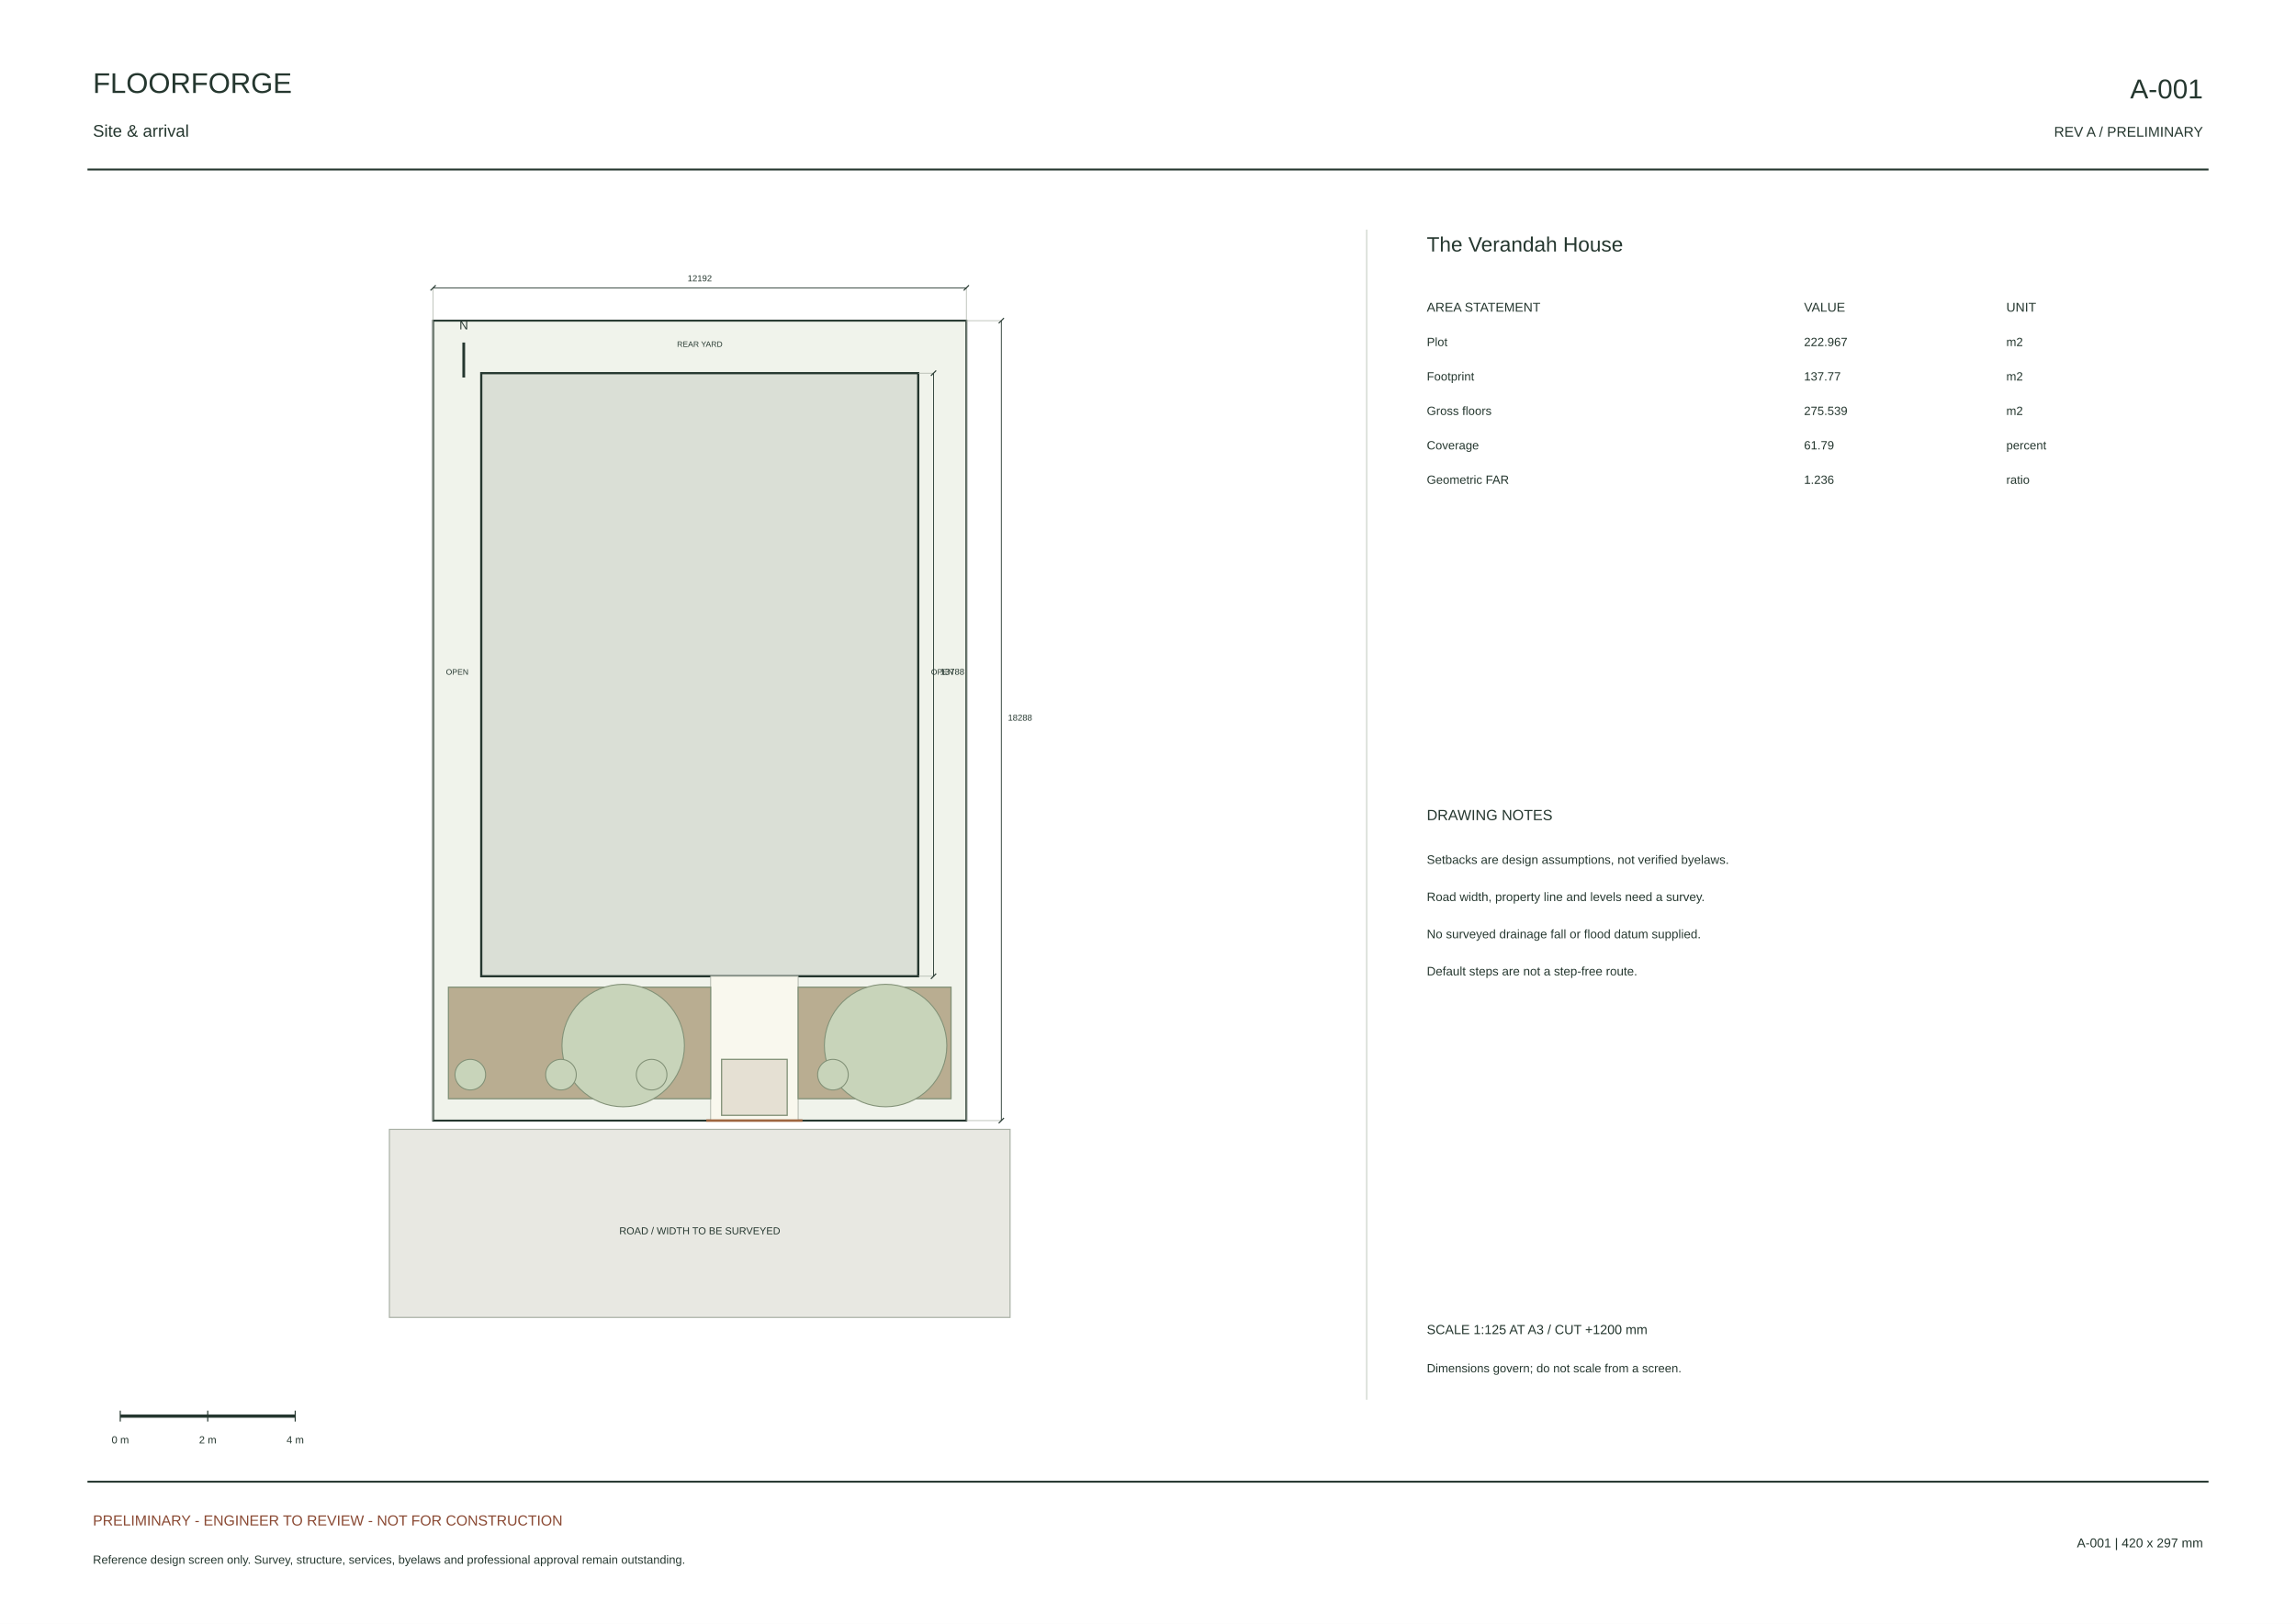
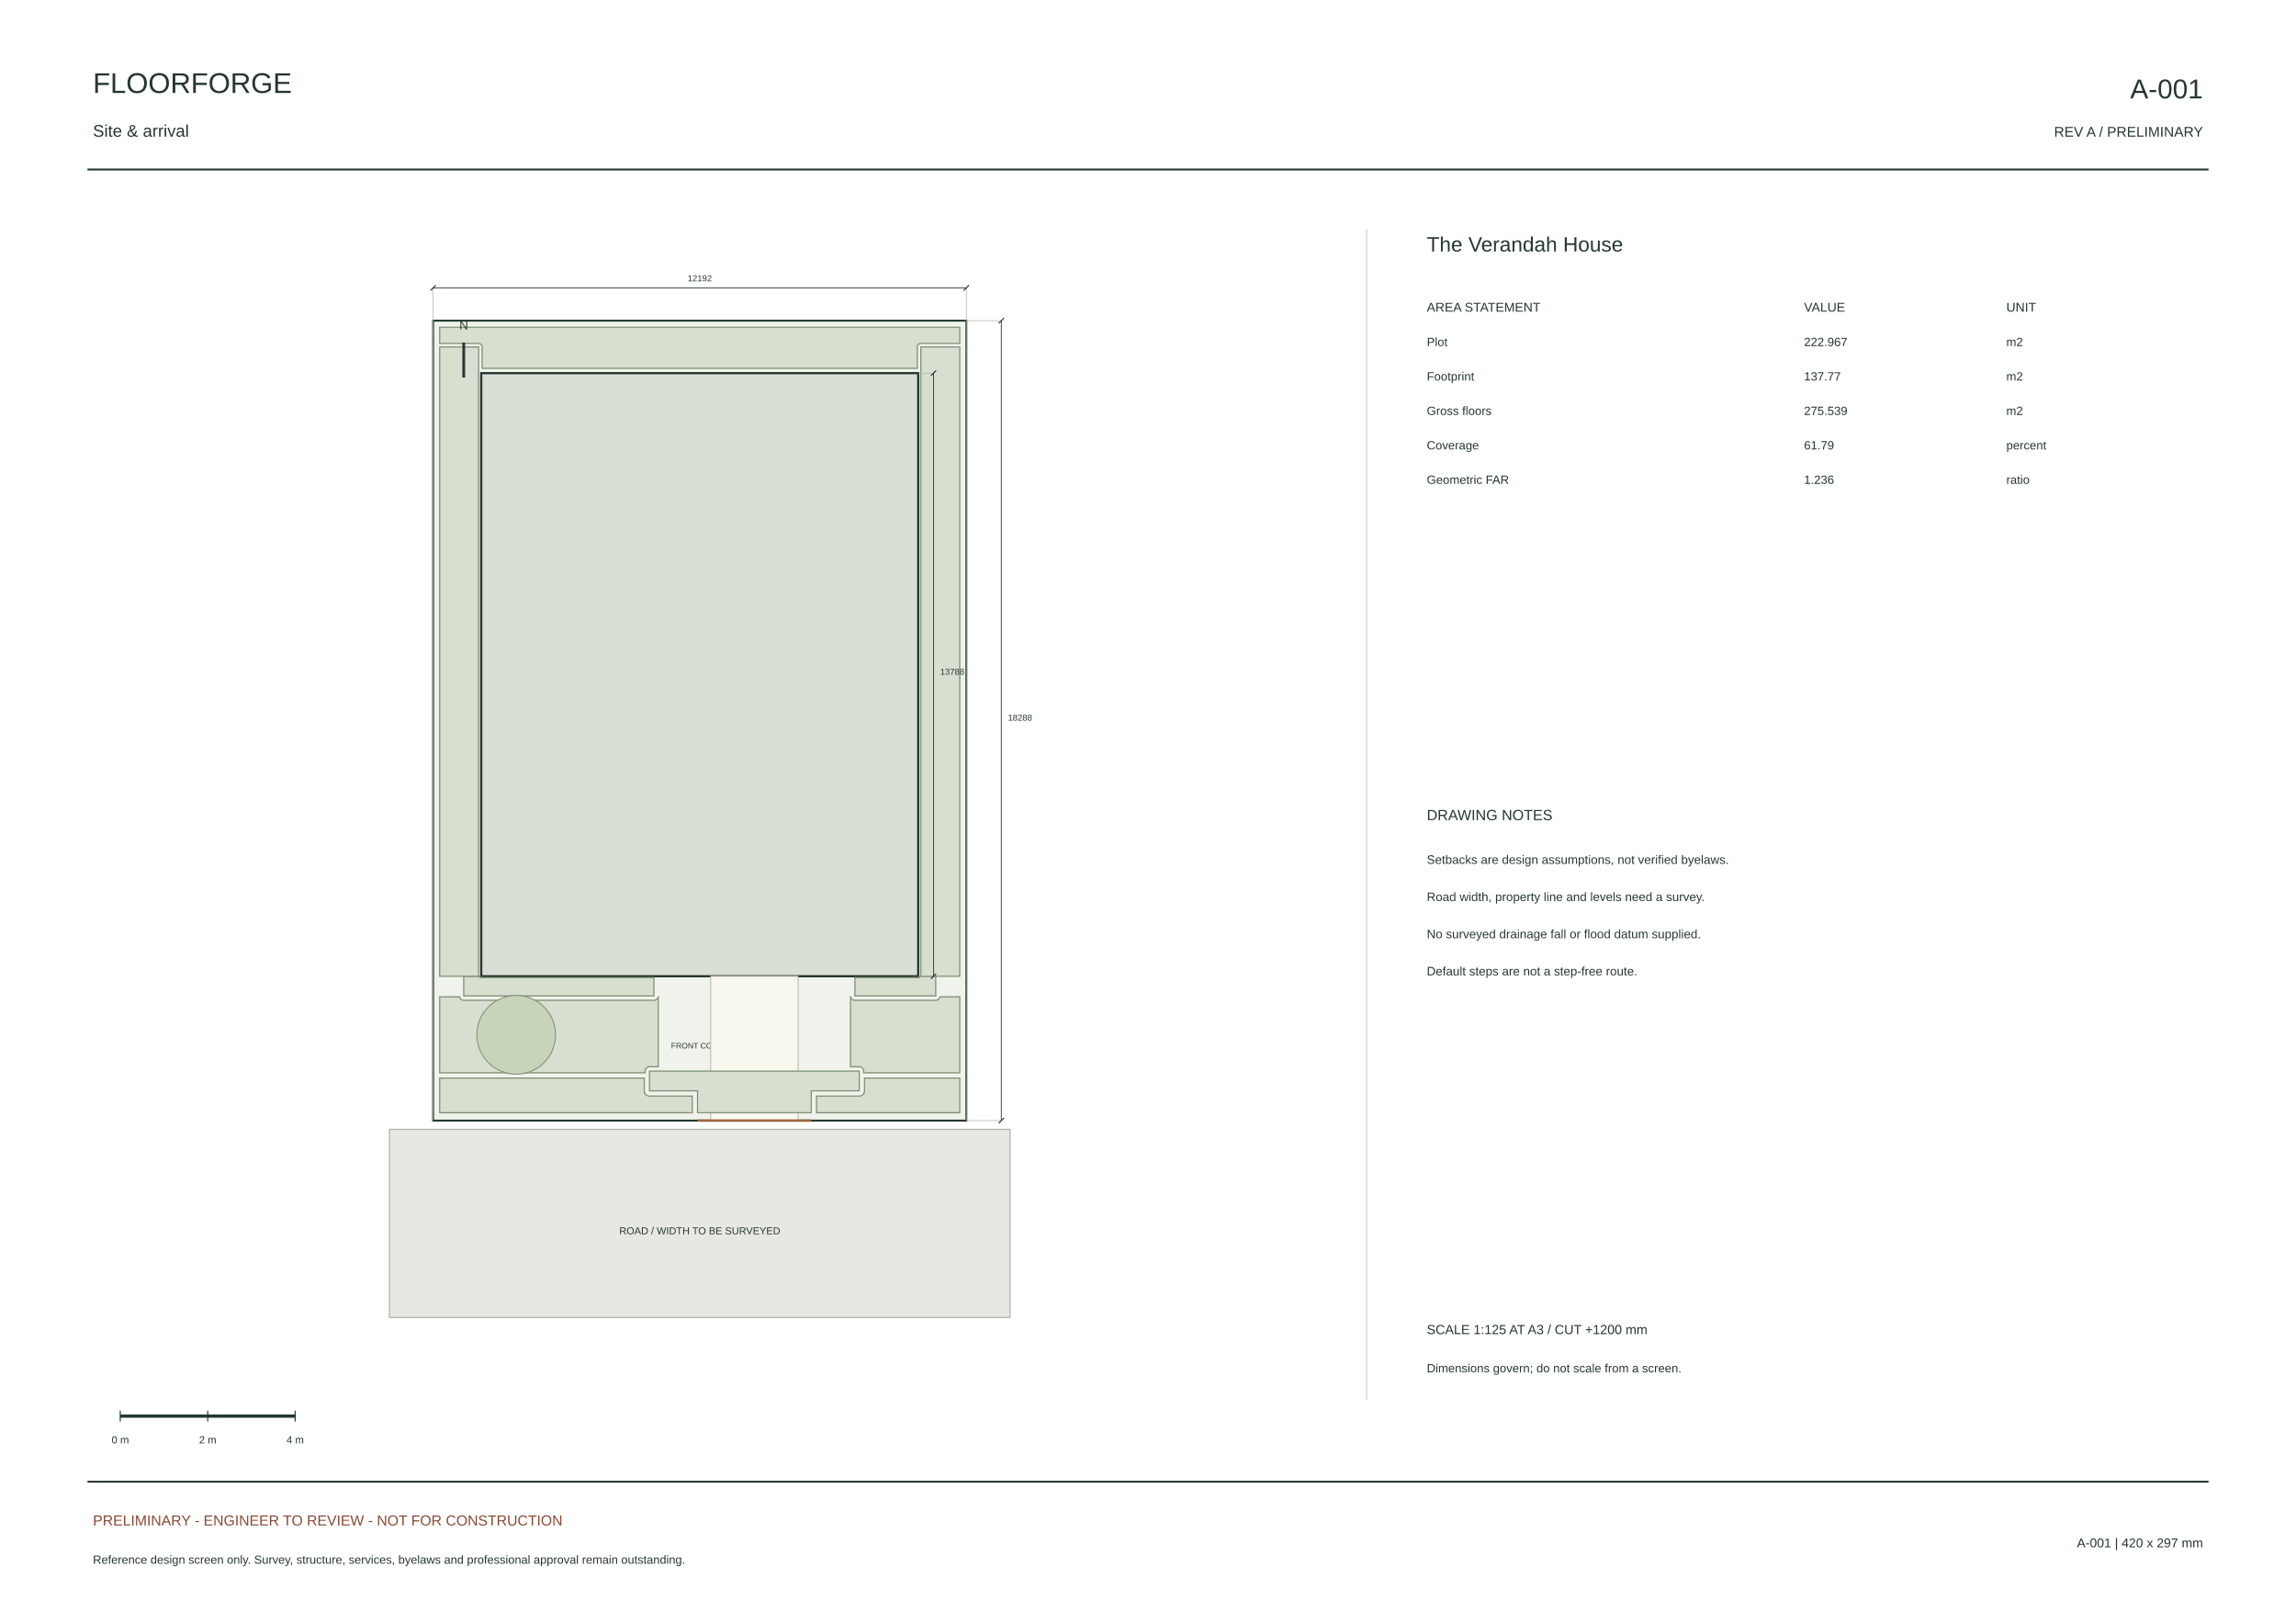
<svg xmlns="http://www.w3.org/2000/svg" width="420mm" height="297mm" viewBox="0 0 420 297">
  <rect width="420" height="297" fill="white" />
  <g font-family="Arial,Helvetica,sans-serif">
    <path d="M 16 31 H 404 M 16 271 H 404" stroke="#25372f" stroke-width=".35" />
    <text x="17" y="17" fill="#25372f" font-size="5.2" text-anchor="start">FLOORFORGE</text>
    <text x="17" y="25" fill="#25372f" font-size="3.1" text-anchor="start">Site &amp; arrival</text>
    <text x="403" y="18" fill="#25372f" font-size="5" text-anchor="end">A-001</text>
    <text x="403" y="25" fill="#25372f" font-size="2.6" text-anchor="end">REV A / PRELIMINARY</text>
    <polygon points="176.768,204.952 176.768,58.648 79.232,58.648 79.232,204.952 176.768,204.952" fill="#f0f3eb" stroke="#25372f" stroke-width="0.35" />
    <polygon points="167.968,178.552 167.968,68.248 88.032,68.248 88.032,178.552" fill="#dadfd6" stroke="#25372f" stroke-width="0.4" />
    <text x="128" y="191.752" fill="#25372f" font-size="1.45" text-anchor="middle">FRONT COURT</text>
    <text x="83.632" y="123.4" fill="#25372f" font-size="1.45" text-anchor="middle">OPEN</text>
    <text x="172.368" y="123.4" fill="#25372f" font-size="1.45" text-anchor="middle">OPEN</text>
    <text x="128" y="63.448" fill="#25372f" font-size="1.45" text-anchor="middle">REAR YARD</text>
    <polygon points="71.232,240.952 184.768,240.952 184.768,206.552 71.232,206.552" fill="#e8e8e2" stroke="#a8afa4" stroke-width="0.2" />
    <text x="128" y="225.752" fill="#25372f" font-size="1.84" text-anchor="middle">ROAD / WIDTH TO BE SURVEYED</text>
    <polygon points="130,204.952 146,204.952 146,178.552 130,178.552" fill="#f9f8ee" stroke="#a8afa4" stroke-width="0.15" />
-     <polygon points="144,203.992 144,193.752 132,193.752 132,203.992" fill="#e5e0d3" stroke="#819076" stroke-width="0.22" />
-     <polygon points="130,200.952 130,180.552 82.032,180.552 82.032,200.952" fill="#b9ad91" stroke="#819076" stroke-width="0.22" />
-     <polygon points="173.968,200.952 173.968,180.552 146,180.552 146,200.952" fill="#b9ad91" stroke="#819076" stroke-width="0.22" />
-     <polygon points="125.2,191.224 125.146,192.322 124.985,193.409 124.718,194.475 124.347,195.51 123.877,196.504 123.312,197.446 122.658,198.329 121.92,199.144 121.105,199.882 120.222,200.536 119.28,201.101 118.286,201.571 117.251,201.942 116.185,202.209 115.098,202.37 114,202.424 112.902,202.37 111.815,202.209 110.749,201.942 109.714,201.571 108.72,201.101 107.778,200.536 106.895,199.882 106.08,199.144 105.342,198.329 104.688,197.446 104.123,196.504 103.653,195.51 103.282,194.475 103.015,193.409 102.854,192.322 102.8,191.224 102.854,190.126 103.015,189.039 103.282,187.973 103.653,186.938 104.123,185.944 104.688,185.002 105.342,184.119 106.08,183.304 106.895,182.566 107.778,181.911 108.72,181.346 109.714,180.876 110.749,180.506 111.815,180.239 112.902,180.078 114,180.024 115.098,180.078 116.185,180.239 117.251,180.506 118.286,180.876 119.28,181.346 120.222,181.911 121.105,182.566 121.92,183.304 122.658,184.119 123.312,185.002 123.877,185.944 124.347,186.938 124.718,187.973 124.985,189.039 125.146,190.126 125.2,191.224" fill="#c8d4ba" stroke="#819076" stroke-width="0.18" />
-     <polygon points="173.2,191.224 173.146,192.322 172.985,193.409 172.718,194.475 172.347,195.51 171.877,196.504 171.312,197.446 170.658,198.329 169.92,199.144 169.105,199.882 168.222,200.536 167.28,201.101 166.286,201.571 165.251,201.942 164.185,202.209 163.098,202.37 162,202.424 160.902,202.37 159.815,202.209 158.749,201.942 157.714,201.571 156.72,201.101 155.778,200.536 154.895,199.882 154.08,199.144 153.342,198.329 152.688,197.446 152.123,196.504 151.653,195.51 151.282,194.475 151.015,193.409 150.854,192.322 150.8,191.224 150.854,190.126 151.015,189.039 151.282,187.973 151.653,186.938 152.123,185.944 152.688,185.002 153.342,184.119 154.08,183.304 154.895,182.566 155.778,181.911 156.72,181.346 157.714,180.876 158.749,180.506 159.815,180.239 160.902,180.078 162,180.024 163.098,180.078 164.185,180.239 165.251,180.506 166.286,180.876 167.28,181.346 168.222,181.911 169.105,182.566 169.92,183.304 170.658,184.119 171.312,185.002 171.877,185.944 172.347,186.938 172.718,187.973 172.985,189.039 173.146,190.126 173.2,191.224" fill="#c8d4ba" stroke="#819076" stroke-width="0.18" />
-     <polygon points="88.832,196.552 88.819,196.826 88.778,197.098 88.711,197.365 88.619,197.624 88.501,197.872 88.36,198.108 88.196,198.328 88.012,198.532 87.808,198.716 87.588,198.88 87.352,199.021 87.103,199.139 86.845,199.231 86.578,199.298 86.306,199.339 86.032,199.352 85.758,199.339 85.486,199.298 85.219,199.231 84.96,199.139 84.712,199.021 84.476,198.88 84.256,198.716 84.052,198.532 83.868,198.328 83.704,198.108 83.563,197.872 83.445,197.624 83.353,197.365 83.286,197.098 83.246,196.826 83.232,196.552 83.246,196.278 83.286,196.006 83.353,195.739 83.445,195.481 83.563,195.232 83.704,194.996 83.868,194.776 84.052,194.572 84.256,194.388 84.476,194.224 84.712,194.083 84.96,193.965 85.219,193.873 85.486,193.806 85.758,193.766 86.032,193.752 86.306,193.766 86.578,193.806 86.845,193.873 87.103,193.965 87.352,194.083 87.588,194.224 87.808,194.388 88.012,194.572 88.196,194.776 88.36,194.996 88.501,195.232 88.619,195.481 88.711,195.739 88.778,196.006 88.819,196.278 88.832,196.552" fill="#c8d4ba" stroke="#819076" stroke-width="0.18" />
-     <polygon points="105.416,196.552 105.403,196.826 105.362,197.098 105.295,197.365 105.203,197.624 105.085,197.872 104.944,198.108 104.78,198.328 104.596,198.532 104.392,198.716 104.172,198.88 103.936,199.021 103.688,199.139 103.429,199.231 103.162,199.298 102.89,199.339 102.616,199.352 102.342,199.339 102.07,199.298 101.803,199.231 101.544,199.139 101.296,199.021 101.06,198.88 100.84,198.716 100.636,198.532 100.452,198.328 100.288,198.108 100.147,197.872 100.029,197.624 99.937,197.365 99.87,197.098 99.829,196.826 99.816,196.552 99.829,196.278 99.87,196.006 99.937,195.739 100.029,195.481 100.147,195.232 100.288,194.996 100.452,194.776 100.636,194.572 100.84,194.388 101.06,194.224 101.296,194.083 101.544,193.965 101.803,193.873 102.07,193.806 102.342,193.766 102.616,193.752 102.89,193.766 103.162,193.806 103.429,193.873 103.688,193.965 103.936,194.083 104.172,194.224 104.392,194.388 104.596,194.572 104.78,194.776 104.944,194.996 105.085,195.232 105.203,195.481 105.295,195.739 105.362,196.006 105.403,196.278 105.416,196.552" fill="#c8d4ba" stroke="#819076" stroke-width="0.18" />
-     <polygon points="122,196.552 121.987,196.826 121.946,197.098 121.879,197.365 121.787,197.624 121.669,197.872 121.528,198.108 121.364,198.328 121.18,198.532 120.976,198.716 120.756,198.88 120.52,199.021 120.272,199.139 120.013,199.231 119.746,199.298 119.474,199.339 119.2,199.352 118.926,199.339 118.654,199.298 118.387,199.231 118.129,199.139 117.88,199.021 117.644,198.88 117.424,198.716 117.22,198.532 117.036,198.328 116.872,198.108 116.731,197.872 116.613,197.624 116.521,197.365 116.454,197.098 116.413,196.826 116.4,196.552 116.413,196.278 116.454,196.006 116.521,195.739 116.613,195.481 116.731,195.232 116.872,194.996 117.036,194.776 117.22,194.572 117.424,194.388 117.644,194.224 117.88,194.083 118.129,193.965 118.387,193.873 118.654,193.806 118.926,193.766 119.2,193.752 119.474,193.766 119.746,193.806 120.013,193.873 120.272,193.965 120.52,194.083 120.756,194.224 120.976,194.388 121.18,194.572 121.364,194.776 121.528,194.996 121.669,195.232 121.787,195.481 121.879,195.739 121.946,196.006 121.987,196.278 122,196.552" fill="#c8d4ba" stroke="#819076" stroke-width="0.18" />
-     <polygon points="155.168,196.552 155.155,196.826 155.114,197.098 155.047,197.365 154.955,197.624 154.837,197.872 154.696,198.108 154.532,198.328 154.348,198.532 154.144,198.716 153.924,198.88 153.688,199.021 153.44,199.139 153.181,199.231 152.914,199.298 152.642,199.339 152.368,199.352 152.094,199.339 151.822,199.298 151.555,199.231 151.297,199.139 151.048,199.021 150.812,198.88 150.592,198.716 150.388,198.532 150.204,198.328 150.04,198.108 149.899,197.872 149.781,197.624 149.689,197.365 149.622,197.098 149.582,196.826 149.568,196.552 149.582,196.278 149.622,196.006 149.689,195.739 149.781,195.481 149.899,195.232 150.04,194.996 150.204,194.776 150.388,194.572 150.592,194.388 150.812,194.224 151.048,194.083 151.297,193.965 151.555,193.873 151.822,193.806 152.094,193.766 152.368,193.752 152.642,193.766 152.914,193.806 153.181,193.873 153.44,193.965 153.688,194.083 153.924,194.224 154.144,194.388 154.348,194.572 154.532,194.776 154.696,194.996 154.837,195.232 154.955,195.481 155.047,195.739 155.114,196.006 155.155,196.278 155.168,196.552" fill="#c8d4ba" stroke="#819076" stroke-width="0.18" />
-     <path d="M 129.2 204.952 L 146.8 204.952" fill="none" stroke="#9e653f" stroke-width="0.45" />
+     <polygon points="127.6,199.512 118.816,199.512 118.816,195.904 157.184,195.904 157.184,199.512 148.4,199.512 148.4,203.512 127.6,203.512" fill="#d8dfd1" stroke="#819076" stroke-width="0.22" />
+     <polygon points="149.36,203.512 149.36,200.472 157.184,200.472 157.28,200.464 157.368,200.456 157.464,200.432 157.552,200.4 157.64,200.36 157.72,200.312 157.792,200.256 157.864,200.192 157.928,200.12 157.984,200.048 158.032,199.968 158.072,199.88 158.104,199.792 158.128,199.696 158.136,199.608 158.144,199.512 158.144,197.176 175.568,197.176 175.568,203.512" fill="#d8dfd1" stroke="#819076" stroke-width="0.22" />
+     <polygon points="117.856,197.176 117.856,199.512 117.864,199.608 117.872,199.696 117.896,199.792 117.928,199.88 117.968,199.968 118.016,200.048 118.072,200.12 118.136,200.192 118.208,200.256 118.28,200.312 118.36,200.36 118.448,200.4 118.536,200.432 118.632,200.456 118.72,200.464 118.816,200.472 126.64,200.472 126.64,203.512 80.432,203.512 80.432,197.176" fill="#d8dfd1" stroke="#819076" stroke-width="0.22" />
+     <polygon points="156.384,178.792 168.208,178.792 168.208,178.552 171.168,178.552 171.168,182.152 156.384,182.152" fill="#d8dfd1" stroke="#819076" stroke-width="0.22" />
+     <polygon points="119.616,182.152 84.832,182.152 84.832,178.552 87.792,178.552 87.792,178.792 119.616,178.792" fill="#d8dfd1" stroke="#819076" stroke-width="0.22" />
+     <polygon points="157.984,196.216 157.984,195.904 157.984,195.824 157.968,195.744 157.952,195.672 157.92,195.6 157.888,195.528 157.848,195.456 157.8,195.4 157.752,195.336 157.688,195.288 157.632,195.24 157.56,195.2 157.488,195.168 157.416,195.136 157.344,195.12 157.264,195.104 157.184,195.104 155.584,195.104 155.584,182.312 155.6,182.312 155.616,182.384 155.648,182.456 155.68,182.528 155.72,182.6 155.768,182.656 155.816,182.72 155.88,182.768 155.936,182.816 156.008,182.856 156.08,182.888 156.152,182.92 156.224,182.936 156.304,182.952 156.384,182.952 171.168,182.952 171.248,182.952 171.328,182.936 171.4,182.92 171.472,182.888 171.544,182.856 171.616,182.816 171.672,182.768 171.736,182.72 171.784,182.656 171.832,182.6 171.872,182.528 171.904,182.456 171.936,182.384 171.952,182.312 175.568,182.312 175.568,196.216" fill="#d8dfd1" stroke="#819076" stroke-width="0.22" />
+     <polygon points="118.816,195.104 118.736,195.104 118.656,195.12 118.584,195.136 118.512,195.168 118.44,195.2 118.368,195.24 118.312,195.288 118.248,195.336 118.2,195.4 118.152,195.456 118.112,195.528 118.08,195.6 118.048,195.672 118.032,195.744 118.016,195.824 118.016,195.904 118.016,196.216 80.432,196.216 80.432,182.312 84.048,182.312 84.064,182.384 84.096,182.456 84.128,182.528 84.168,182.6 84.216,182.656 84.264,182.72 84.328,182.768 84.384,182.816 84.456,182.856 84.528,182.888 84.6,182.92 84.672,182.936 84.752,182.952 84.832,182.952 119.616,182.952 119.696,182.952 119.776,182.936 119.848,182.92 119.92,182.888 119.992,182.856 120.064,182.816 120.12,182.768 120.184,182.72 120.232,182.656 120.28,182.6 120.32,182.528 120.352,182.456 120.384,182.384 120.4,182.312 120.416,182.312 120.416,195.104" fill="#d8dfd1" stroke="#819076" stroke-width="0.22" />
+     <polygon points="101.624,189.264 101.589,189.97 101.486,190.669 101.314,191.354 101.076,192.019 100.774,192.658 100.411,193.264 99.99,193.832 99.515,194.355 98.992,194.83 98.424,195.251 97.818,195.614 97.179,195.916 96.514,196.154 95.829,196.326 95.13,196.429 94.424,196.464 93.718,196.429 93.019,196.326 92.334,196.154 91.669,195.916 91.03,195.614 90.424,195.251 89.856,194.83 89.333,194.355 88.858,193.832 88.437,193.264 88.074,192.658 87.772,192.019 87.534,191.354 87.362,190.669 87.259,189.97 87.224,189.264 87.259,188.558 87.362,187.859 87.534,187.174 87.772,186.509 88.074,185.87 88.437,185.264 88.858,184.696 89.333,184.173 89.856,183.698 90.424,183.277 91.03,182.914 91.669,182.612 92.334,182.374 93.019,182.202 93.718,182.099 94.424,182.064 95.13,182.099 95.829,182.202 96.514,182.374 97.179,182.612 97.818,182.914 98.424,183.277 98.992,183.698 99.515,184.173 99.99,184.696 100.411,185.264 100.774,185.87 101.076,186.509 101.314,187.174 101.486,187.859 101.589,188.558 101.624,189.264" fill="#c8d4ba" stroke="#819076" stroke-width="0.18" />
+     <polygon points="87.552,178.552 80.432,178.552 80.432,63.448 87.552,63.448" fill="#d8dfd1" stroke="#819076" stroke-width="0.22" />
+     <polygon points="168.448,178.552 168.448,63.448 175.568,63.448 175.568,178.552" fill="#d8dfd1" stroke="#819076" stroke-width="0.22" />
+     <polygon points="175.568,62.808 168.448,62.808 168.384,62.808 168.32,62.824 168.264,62.832 168.2,62.856 168.144,62.88 168.096,62.912 168.04,62.952 167.992,62.992 167.952,63.04 167.912,63.096 167.88,63.144 167.856,63.2 167.832,63.264 167.824,63.32 167.808,63.384 167.808,63.448 167.808,67.368 88.192,67.368 88.192,63.448 88.192,63.384 88.176,63.32 88.168,63.264 88.144,63.2 88.12,63.144 88.088,63.096 88.048,63.04 88.008,62.992 87.96,62.952 87.904,62.912 87.856,62.88 87.8,62.856 87.736,62.832 87.68,62.824 87.616,62.808 87.552,62.808 80.432,62.808 80.432,59.848 175.568,59.848" fill="#d8dfd1" stroke="#819076" stroke-width="0.22" />
+     <path d="M 127.6 204.952 L 148.4 204.952" fill="none" stroke="#9e653f" stroke-width="0.45" />
    <path d="M 79.232 204.952 L 79.232 52.648" fill="none" stroke="#a8afa4" stroke-width="0.12" />
    <path d="M 176.768 204.952 L 176.768 52.648" fill="none" stroke="#a8afa4" stroke-width="0.12" />
    <path d="M 79.232 52.648 L 176.768 52.648" fill="none" stroke="#25372f" stroke-width="0.15" />
    <path d="M 78.752 53.128 L 79.712 52.168" fill="none" stroke="#25372f" stroke-width="0.2" />
    <path d="M 176.288 53.128 L 177.248 52.168" fill="none" stroke="#25372f" stroke-width="0.2" />
    <text x="128" y="51.448" fill="#25372f" font-size="1.6" text-anchor="middle">12192</text>
    <path d="M 176.768 204.952 L 183.168 204.952" fill="none" stroke="#a8afa4" stroke-width="0.12" />
    <path d="M 176.768 58.648 L 183.168 58.648" fill="none" stroke="#a8afa4" stroke-width="0.12" />
    <path d="M 183.168 204.952 L 183.168 58.648" fill="none" stroke="#25372f" stroke-width="0.15" />
    <path d="M 182.688 205.432 L 183.648 204.472" fill="none" stroke="#25372f" stroke-width="0.2" />
    <path d="M 182.688 59.128 L 183.648 58.168" fill="none" stroke="#25372f" stroke-width="0.2" />
    <text x="184.368" y="131.8" fill="#25372f" font-size="1.6" text-anchor="start">18288</text>
    <path d="M 167.968 178.552 L 170.768 178.552" fill="none" stroke="#a8afa4" stroke-width="0.12" />
    <path d="M 167.968 68.248 L 170.768 68.248" fill="none" stroke="#a8afa4" stroke-width="0.12" />
    <path d="M 170.768 178.552 L 170.768 68.248" fill="none" stroke="#25372f" stroke-width="0.15" />
    <path d="M 170.288 179.032 L 171.248 178.072" fill="none" stroke="#25372f" stroke-width="0.2" />
    <path d="M 170.288 68.728 L 171.248 67.768" fill="none" stroke="#25372f" stroke-width="0.2" />
    <text x="171.968" y="123.4" fill="#25372f" font-size="1.6" text-anchor="start">13788</text>
    <path d="M 84.832 69.048 L 84.832 62.648" fill="none" stroke="#25372f" stroke-width="0.5" />
    <text x="84.832" y="60.248" fill="#25372f" font-size="2.24" text-anchor="middle">N</text>
    <path d="M 250 42 V 256" stroke="#c9d0c7" stroke-width=".2" />
    <text x="261" y="46" fill="#25372f" font-size="3.8" text-anchor="start">The Verandah House</text>
    <text x="261" y="57" fill="#25372f" font-size="2.35" text-anchor="start">AREA STATEMENT</text>
    <text x="330" y="57" fill="#25372f" font-size="2.35" text-anchor="start">VALUE</text>
    <text x="367" y="57" fill="#25372f" font-size="2.35" text-anchor="start">UNIT</text>
    <text x="261" y="63.3" fill="#25372f" font-size="2.2" text-anchor="start">Plot</text>
    <text x="330" y="63.3" fill="#25372f" font-size="2.2" text-anchor="start">222.967</text>
    <text x="367" y="63.3" fill="#25372f" font-size="2.2" text-anchor="start">m2</text>
    <text x="261" y="69.6" fill="#25372f" font-size="2.2" text-anchor="start">Footprint</text>
    <text x="330" y="69.6" fill="#25372f" font-size="2.2" text-anchor="start">137.77</text>
    <text x="367" y="69.6" fill="#25372f" font-size="2.2" text-anchor="start">m2</text>
    <text x="261" y="75.9" fill="#25372f" font-size="2.2" text-anchor="start">Gross floors</text>
    <text x="330" y="75.9" fill="#25372f" font-size="2.2" text-anchor="start">275.539</text>
    <text x="367" y="75.9" fill="#25372f" font-size="2.2" text-anchor="start">m2</text>
    <text x="261" y="82.2" fill="#25372f" font-size="2.2" text-anchor="start">Coverage</text>
    <text x="330" y="82.2" fill="#25372f" font-size="2.2" text-anchor="start">61.79</text>
    <text x="367" y="82.2" fill="#25372f" font-size="2.2" text-anchor="start">percent</text>
    <text x="261" y="88.5" fill="#25372f" font-size="2.2" text-anchor="start">Geometric FAR</text>
    <text x="330" y="88.5" fill="#25372f" font-size="2.2" text-anchor="start">1.236</text>
    <text x="367" y="88.5" fill="#25372f" font-size="2.2" text-anchor="start">ratio</text>
    <text x="261" y="150" fill="#25372f" font-size="2.7" text-anchor="start">DRAWING NOTES</text>
    <text x="261" y="158" fill="#25372f" font-size="2.25" text-anchor="start">Setbacks are design assumptions, not verified byelaws.</text>
    <text x="261" y="164.8" fill="#25372f" font-size="2.25" text-anchor="start">Road width, property line and levels need a survey.</text>
    <text x="261" y="171.6" fill="#25372f" font-size="2.25" text-anchor="start">No surveyed drainage fall or flood datum supplied.</text>
    <text x="261" y="178.4" fill="#25372f" font-size="2.25" text-anchor="start">Default steps are not a step-free route.</text>
    <text x="261" y="244" fill="#25372f" font-size="2.4" text-anchor="start">SCALE 1:125 AT A3 / CUT +1200 mm</text>
    <text x="261" y="251" fill="#25372f" font-size="2.2" text-anchor="start">Dimensions govern; do not scale from a screen.</text>
    <path d="M 22 259 H 54.0" stroke="#25372f" stroke-width=".6" />
    <path d="M 22.0 258 V 260" stroke="#25372f" stroke-width=".2" />
    <text x="22" y="264" fill="#25372f" font-size="1.9" text-anchor="middle">0 m</text>
    <path d="M 38.0 258 V 260" stroke="#25372f" stroke-width=".2" />
    <text x="38" y="264" fill="#25372f" font-size="1.9" text-anchor="middle">2 m</text>
    <path d="M 54.0 258 V 260" stroke="#25372f" stroke-width=".2" />
    <text x="54" y="264" fill="#25372f" font-size="1.9" text-anchor="middle">4 m</text>
    <text x="17" y="279" fill="#8a4933" font-size="2.65" text-anchor="start">PRELIMINARY - ENGINEER TO REVIEW - NOT FOR CONSTRUCTION</text>
    <text x="17" y="286" fill="#25372f" font-size="2.15" text-anchor="start">Reference design screen only. Survey, structure, services, byelaws and professional approval remain outstanding.</text>
    <text x="403" y="283" fill="#25372f" font-size="2.35" text-anchor="end">A-001  |  420 x 297 mm</text>
  </g>
</svg>
